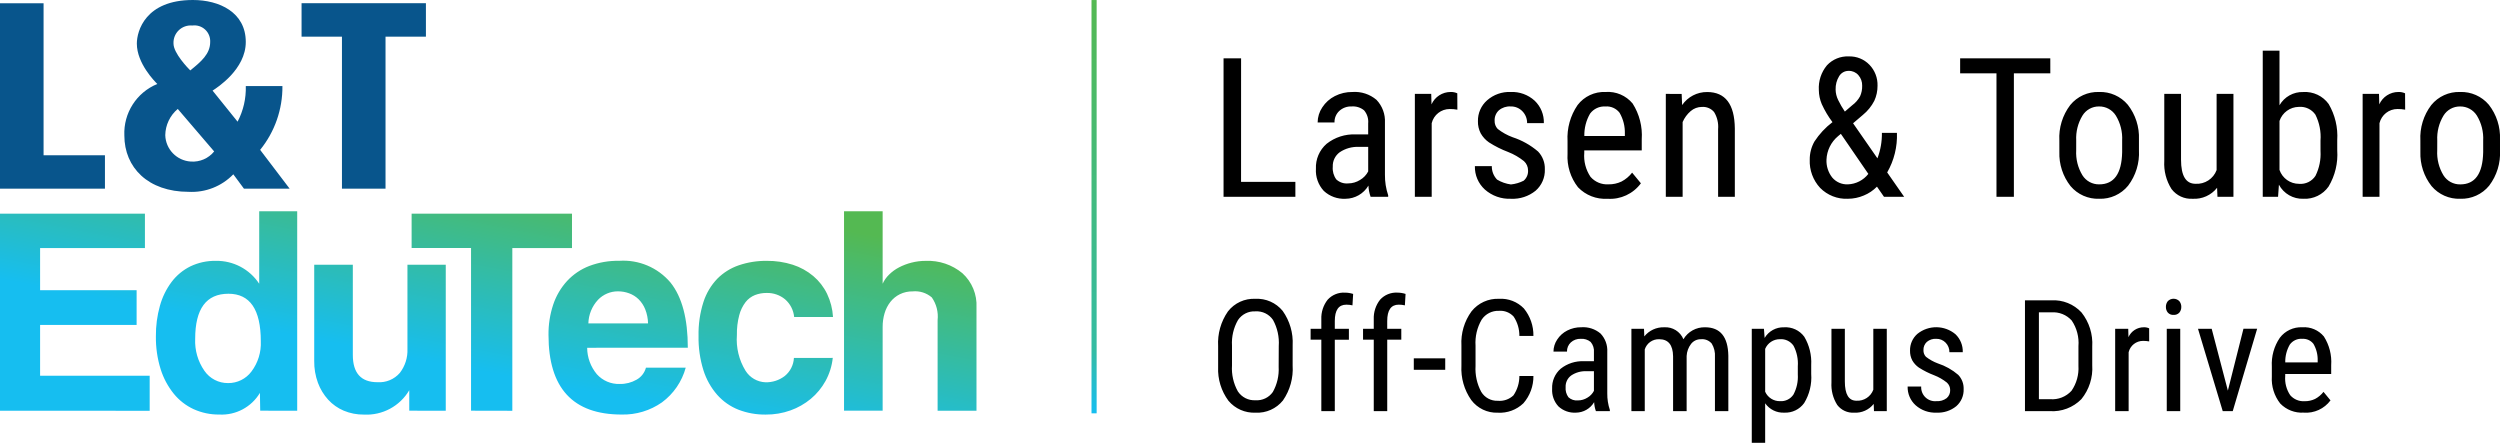
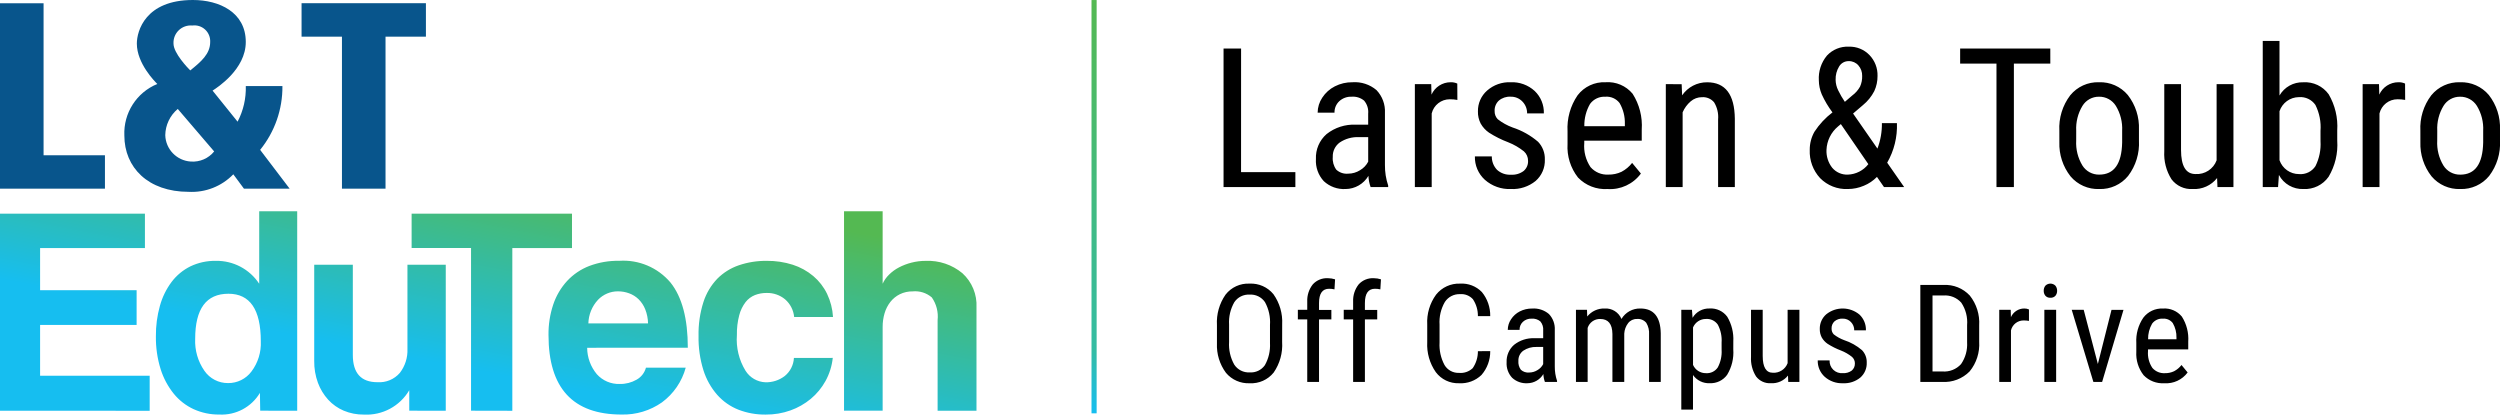
- <svg xmlns="http://www.w3.org/2000/svg" width="256.629" height="45.454" viewBox="0 0 256.629 45.454">
+ <svg xmlns="http://www.w3.org/2000/svg" width="256.629" height="42.566" viewBox="0 0 256.629 42.566">
  <defs>
    <clipPath id="clip-path">
      <path id="Path_71" data-name="Path 71" d="M154.956,63.863v-9.3a3.423,3.423,0,0,0-.594-2.33,2.626,2.626,0,0,0-1.966-.621,2.894,2.894,0,0,0-1.312.289,2.85,2.85,0,0,0-.976.791,3.5,3.5,0,0,0-.594,1.159,4.858,4.858,0,0,0-.2,1.417v8.591h-3.964V43.39h3.964v7.436a3.057,3.057,0,0,1,.655-.93,4.21,4.21,0,0,1,1.022-.746,5.977,5.977,0,0,1,1.28-.488,5.77,5.77,0,0,1,1.463-.182,5.52,5.52,0,0,1,3.765,1.265,4.427,4.427,0,0,1,1.448,3.519v10.6ZM144.194,58.44a6.32,6.32,0,0,1-.747,2.376,6.434,6.434,0,0,1-1.509,1.828,6.914,6.914,0,0,1-2.089,1.188,7.39,7.39,0,0,1-2.546.426,7.5,7.5,0,0,1-2.79-.5,5.722,5.722,0,0,1-2.179-1.524,7.081,7.081,0,0,1-1.418-2.53,11.117,11.117,0,0,1-.5-3.519,10.69,10.69,0,0,1,.5-3.474,6.227,6.227,0,0,1,1.418-2.392,5.723,5.723,0,0,1,2.209-1.384,8.623,8.623,0,0,1,2.881-.457,8.507,8.507,0,0,1,2.668.4,6.227,6.227,0,0,1,2.1,1.159,5.549,5.549,0,0,1,1.418,1.828,6.4,6.4,0,0,1,.609,2.376H140.23a2.735,2.735,0,0,0-.93-1.813,2.855,2.855,0,0,0-1.9-.655,3.268,3.268,0,0,0-1.189.214,2.327,2.327,0,0,0-.96.716,3.76,3.76,0,0,0-.655,1.341,7.439,7.439,0,0,0-.244,2.055,6.134,6.134,0,0,0,.884,3.656,2.53,2.53,0,0,0,2.043,1.188,3.133,3.133,0,0,0,1.982-.64,2.555,2.555,0,0,0,.945-1.858ZM118.982,57.4a4.275,4.275,0,0,0,.991,2.711,3.017,3.017,0,0,0,2.362,1.005,3.326,3.326,0,0,0,1.723-.442,2,2,0,0,0,.96-1.234H129.1a6.576,6.576,0,0,1-2.44,3.565,6.915,6.915,0,0,1-4.146,1.249q-7.5,0-7.5-8.165a9.494,9.494,0,0,1,.489-3.138,6.768,6.768,0,0,1,1.418-2.407,6.127,6.127,0,0,1,2.271-1.538,8.289,8.289,0,0,1,3.079-.533,6.343,6.343,0,0,1,5.26,2.224q1.785,2.224,1.783,6.7Zm6.25-2.5a4.139,4.139,0,0,0-.289-1.447,3.024,3.024,0,0,0-.685-1.037,2.715,2.715,0,0,0-.976-.609,3.288,3.288,0,0,0-1.128-.2,2.814,2.814,0,0,0-2.058.869,3.7,3.7,0,0,0-.991,2.424Zm-18.17,8.959v-16.7h-6.1V43.633h16.463v3.535H111.3v16.7Zm-6.342,0v-2.1a5.09,5.09,0,0,1-4.664,2.5,5.206,5.206,0,0,1-2.058-.4,4.6,4.6,0,0,1-1.6-1.127A5.339,5.339,0,0,1,91.346,61a6.305,6.305,0,0,1-.382-2.255V48.876h3.963v9.259q0,2.8,2.53,2.8a2.787,2.787,0,0,0,2.3-.96,3.776,3.776,0,0,0,.777-2.453V48.876h3.933V63.863Zm-15.3,0-.03-1.828a4.573,4.573,0,0,1-4.177,2.223,6.19,6.19,0,0,1-2.621-.548,5.723,5.723,0,0,1-2.043-1.585A7.666,7.666,0,0,1,75.2,59.6a10.852,10.852,0,0,1-.488-3.382,11.163,11.163,0,0,1,.412-3.124,7.375,7.375,0,0,1,1.2-2.453,5.437,5.437,0,0,1,1.935-1.6,5.826,5.826,0,0,1,2.607-.563,5.218,5.218,0,0,1,4.451,2.349V43.39h3.9V63.863Zm-3.292-2.833a2.96,2.96,0,0,0,2.393-1.188,4.789,4.789,0,0,0,.96-3.109q0-4.876-3.323-4.875-3.414,0-3.414,4.631a5.323,5.323,0,0,0,.945,3.275,2.912,2.912,0,0,0,2.439,1.265ZM58.709,63.863V43.633H73.586v3.535H62.825v4.325h9.908v3.565H62.825v5.21H74.074v3.6Z" transform="translate(-58.709 -43.39)" fill="none" />
    </clipPath>
    <linearGradient id="linear-gradient" x1="0.353" y1="0.659" x2="0.871" y2="0.097" gradientUnits="objectBoundingBox">
      <stop offset="0" stop-color="#16bef0" />
      <stop offset="1" stop-color="#54b952" />
    </linearGradient>
    <linearGradient id="linear-gradient-2" x1="0.5" x2="0.5" y2="1" gradientUnits="objectBoundingBox">
      <stop offset="0" stop-color="#54b952" />
      <stop offset="0.848" stop-color="#34bca3" />
      <stop offset="1" stop-color="#16bef0" />
    </linearGradient>
  </defs>
  <g id="Group_1" data-name="Group 1" transform="translate(13862 -2308.995)">
-     <path id="Skills_Exchange" data-name="Skills Exchange" d="M3.33-1.533H8.906V0H1.533V-14.219h1.8ZM16.63,0a3.8,3.8,0,0,1-.225-1.152A2.745,2.745,0,0,1,14.062.2,3.029,3.029,0,0,1,11.821-.61a3.07,3.07,0,0,1-.806-2.271,3.212,3.212,0,0,1,1.094-2.559,4.5,4.5,0,0,1,3-.967h1.27V-7.529a1.806,1.806,0,0,0-.42-1.348,1.794,1.794,0,0,0-1.279-.4,1.768,1.768,0,0,0-1.27.464,1.553,1.553,0,0,0-.488,1.177H11.191a2.8,2.8,0,0,1,.479-1.548,3.333,3.333,0,0,1,1.289-1.157,3.868,3.868,0,0,1,1.807-.42,3.44,3.44,0,0,1,2.466.806A3.153,3.153,0,0,1,18.1-7.607v5.332a6.435,6.435,0,0,0,.332,2.119V0Zm-2.3-1.377a2.29,2.29,0,0,0,1.211-.352,2.168,2.168,0,0,0,.84-.879v-2.52H15.4a3.271,3.271,0,0,0-1.943.552,1.752,1.752,0,0,0-.713,1.489,1.932,1.932,0,0,0,.361,1.3A1.57,1.57,0,0,0,14.326-1.377ZM25.536-8.945a4.205,4.205,0,0,0-.781-.068A1.9,1.9,0,0,0,22.9-7.559V0H21.171V-10.566h1.68l.029,1.074a2.151,2.151,0,0,1,1.963-1.27,1.522,1.522,0,0,1,.684.137Zm7.255,6.24a1.277,1.277,0,0,0-.42-.957A6.211,6.211,0,0,0,30.751-4.6a10.6,10.6,0,0,1-1.968-.986,2.806,2.806,0,0,1-.854-.933,2.577,2.577,0,0,1-.283-1.245,2.772,2.772,0,0,1,.942-2.144,3.446,3.446,0,0,1,2.407-.854,3.435,3.435,0,0,1,2.48.9,3.052,3.052,0,0,1,.938,2.3H32.694a1.7,1.7,0,0,0-.479-1.216,1.611,1.611,0,0,0-1.221-.5,1.711,1.711,0,0,0-1.2.4,1.363,1.363,0,0,0-.435,1.06,1.158,1.158,0,0,0,.317.85,5.653,5.653,0,0,0,1.528.85,7.683,7.683,0,0,1,2.617,1.47,2.515,2.515,0,0,1,.693,1.821,2.775,2.775,0,0,1-.947,2.2A3.73,3.73,0,0,1,31.034.2a3.787,3.787,0,0,1-2.676-.947,3.128,3.128,0,0,1-1.025-2.4h1.738a1.936,1.936,0,0,0,.537,1.377,3.638,3.638,0,0,0,1.426.5,3.713,3.713,0,0,0,1.309-.386A1.3,1.3,0,0,0,32.792-2.705ZM40.946.2A3.854,3.854,0,0,1,37.918-.981a5.086,5.086,0,0,1-1.074-3.452V-5.713a5.955,5.955,0,0,1,1.03-3.706,3.419,3.419,0,0,1,2.876-1.343A3.294,3.294,0,0,1,43.524-9.58,6.073,6.073,0,0,1,44.461-5.9v1.133h-5.9v.244a3.855,3.855,0,0,0,.64,2.471,2.255,2.255,0,0,0,1.841.771,2.986,2.986,0,0,0,1.343-.288,3.336,3.336,0,0,0,1.089-.913l.9,1.094A3.921,3.921,0,0,1,40.946.2Zm-.2-9.473a1.812,1.812,0,0,0-1.592.737,4.376,4.376,0,0,0-.586,2.29h4.16v-.234a4.038,4.038,0,0,0-.542-2.148A1.67,1.67,0,0,0,40.75-9.277Zm7.812-1.289.049,1.143a3.084,3.084,0,0,1,2.568-1.338q2.8,0,2.842,3.74V0H52.3V-6.943a2.879,2.879,0,0,0-.415-1.763,1.494,1.494,0,0,0-1.245-.522,1.754,1.754,0,0,0-1.157.43,3.1,3.1,0,0,0-.825,1.123V0H46.932V-10.566ZM61.706-3.818a3.714,3.714,0,0,1,.483-1.86A7.948,7.948,0,0,1,64.04-7.666a9.881,9.881,0,0,1-1.1-1.851,3.781,3.781,0,0,1-.3-1.44,3.631,3.631,0,0,1,.835-2.544,2.889,2.889,0,0,1,2.241-.913,2.819,2.819,0,0,1,2.119.859,2.97,2.97,0,0,1,.83,2.148,3.632,3.632,0,0,1-.332,1.553,4.542,4.542,0,0,1-1.172,1.445l-1.006.859,2.5,3.6a7.075,7.075,0,0,0,.459-2.617h1.543a7.574,7.574,0,0,1-1,4.063L71.4,0h-2.07l-.723-1.045a4,4,0,0,1-1.348.908A4.2,4.2,0,0,1,65.622.2,3.761,3.761,0,0,1,62.771-.918,4.023,4.023,0,0,1,61.706-3.818Zm3.916,2.539a2.791,2.791,0,0,0,2.1-1.074L64.9-6.465l-.293.244a3.3,3.3,0,0,0-1.182,2.4,2.773,2.773,0,0,0,.586,1.836A1.985,1.985,0,0,0,65.622-1.279Zm-1.26-9.736a2.523,2.523,0,0,0,.264,1.084A9.214,9.214,0,0,0,65.31-8.75l.752-.645a2.859,2.859,0,0,0,.811-.923,2.488,2.488,0,0,0,.215-1.089A1.573,1.573,0,0,0,66.7-12.49a1.263,1.263,0,0,0-.986-.439,1.121,1.121,0,0,0-.991.547A2.454,2.454,0,0,0,64.363-11.016Zm22.04-1.66h-3.74V0H80.875V-12.676h-3.73v-1.543H86.4Zm.927,6.9a5.525,5.525,0,0,1,1.118-3.647A3.654,3.654,0,0,1,91.4-10.762a3.694,3.694,0,0,1,2.954,1.309A5.422,5.422,0,0,1,95.5-5.889v1.113a5.505,5.505,0,0,1-1.113,3.633A3.667,3.667,0,0,1,91.422.2a3.678,3.678,0,0,1-2.944-1.3A5.391,5.391,0,0,1,87.33-4.619Zm1.729,1a4.477,4.477,0,0,0,.64,2.563,1.99,1.99,0,0,0,1.724.933q2.285,0,2.354-3.3V-5.771a4.48,4.48,0,0,0-.645-2.563A2,2,0,0,0,91.4-9.277a1.968,1.968,0,0,0-1.7.942,4.486,4.486,0,0,0-.64,2.554ZM103.521-.928A2.967,2.967,0,0,1,101.011.2,2.524,2.524,0,0,1,98.843-.8,4.853,4.853,0,0,1,98.1-3.682v-6.885H99.82v6.758q0,2.471,1.484,2.471a2.165,2.165,0,0,0,2.168-1.406v-7.822H105.2V0H103.56Zm12.334-3.848a6.417,6.417,0,0,1-.889,3.721A2.966,2.966,0,0,1,112.388.2a2.733,2.733,0,0,1-2.52-1.445L109.78,0h-1.572V-15h1.719v5.6a2.715,2.715,0,0,1,2.441-1.357,2.982,2.982,0,0,1,2.607,1.23,6.5,6.5,0,0,1,.879,3.711Zm-1.719-.986a5.08,5.08,0,0,0-.522-2.671,1.876,1.876,0,0,0-1.694-.8,2.118,2.118,0,0,0-1.992,1.445v5.029a2.117,2.117,0,0,0,2.012,1.426,1.821,1.821,0,0,0,1.68-.82,5.028,5.028,0,0,0,.518-2.549Zm8.691-3.184a4.205,4.205,0,0,0-.781-.068,1.9,1.9,0,0,0-1.855,1.455V0h-1.729V-10.566h1.68l.029,1.074a2.151,2.151,0,0,1,1.963-1.27,1.522,1.522,0,0,1,.684.137Zm1.562,3.174a5.525,5.525,0,0,1,1.118-3.647,3.654,3.654,0,0,1,2.954-1.343,3.694,3.694,0,0,1,2.954,1.309,5.422,5.422,0,0,1,1.147,3.564v1.113a5.505,5.505,0,0,1-1.113,3.633A3.667,3.667,0,0,1,128.481.2a3.678,3.678,0,0,1-2.944-1.3,5.391,5.391,0,0,1-1.147-3.516Zm1.729,1a4.477,4.477,0,0,0,.64,2.563,1.99,1.99,0,0,0,1.724.933q2.285,0,2.354-3.3V-5.771a4.48,4.48,0,0,0-.645-2.563,2,2,0,0,0-1.729-.942,1.968,1.968,0,0,0-1.7.942,4.486,4.486,0,0,0-.64,2.554ZM8.625,17.313A5.674,5.674,0,0,1,7.633,20.9a3.383,3.383,0,0,1-2.82,1.258,3.425,3.425,0,0,1-2.777-1.223A5.408,5.408,0,0,1,.977,17.477V15.336a5.68,5.68,0,0,1,1.008-3.574A3.364,3.364,0,0,1,4.8,10.469a3.4,3.4,0,0,1,2.8,1.238,5.58,5.58,0,0,1,1.027,3.535ZM7.2,15.32a4.875,4.875,0,0,0-.59-2.684A2.027,2.027,0,0,0,4.8,11.758a2.02,2.02,0,0,0-1.785.891A4.719,4.719,0,0,0,2.4,15.273v2.039A4.819,4.819,0,0,0,3,19.969a2.026,2.026,0,0,0,1.809.914,2.01,2.01,0,0,0,1.781-.844,4.741,4.741,0,0,0,.6-2.586ZM11.57,22V14.664h-1.1V13.547h1.1V12.57a3.054,3.054,0,0,1,.652-2.012A2.23,2.23,0,0,1,14,9.836a2.772,2.772,0,0,1,.836.133l-.07,1.172a2.74,2.74,0,0,0-.633-.07q-1.18,0-1.18,1.68v.8H14.4v1.117H12.953V22Zm5.382,0V14.664h-1.1V13.547h1.1V12.57a3.054,3.054,0,0,1,.652-2.012,2.23,2.23,0,0,1,1.777-.723,2.772,2.772,0,0,1,.836.133l-.07,1.172a2.74,2.74,0,0,0-.633-.07q-1.18,0-1.18,1.68v.8h1.445v1.117H18.335V22Zm7.336-4.242H21.062v-1.18h3.227Zm9.054.633a4.2,4.2,0,0,1-1.027,2.8,3.491,3.491,0,0,1-2.637.969,3.26,3.26,0,0,1-2.719-1.3,5.617,5.617,0,0,1-1.008-3.527V15.266a5.449,5.449,0,0,1,1.035-3.508,3.428,3.428,0,0,1,2.824-1.289,3.279,3.279,0,0,1,2.551.988,4.33,4.33,0,0,1,.98,2.824H31.9a3.514,3.514,0,0,0-.586-1.984,1.837,1.837,0,0,0-1.5-.594,2.04,2.04,0,0,0-1.789.91,4.713,4.713,0,0,0-.625,2.668v2.086a4.982,4.982,0,0,0,.582,2.648,1.887,1.887,0,0,0,1.7.922,2.055,2.055,0,0,0,1.609-.555,3.491,3.491,0,0,0,.609-1.992ZM39.756,22a3.041,3.041,0,0,1-.18-.922A2.2,2.2,0,0,1,37.7,22.156a2.423,2.423,0,0,1-1.793-.645,2.456,2.456,0,0,1-.645-1.816,2.569,2.569,0,0,1,.875-2.047,3.6,3.6,0,0,1,2.4-.773h1.016v-.9a1.445,1.445,0,0,0-.336-1.078,1.435,1.435,0,0,0-1.023-.32,1.414,1.414,0,0,0-1.016.371,1.243,1.243,0,0,0-.391.941H35.4a2.24,2.24,0,0,1,.383-1.238,2.666,2.666,0,0,1,1.031-.926,3.1,3.1,0,0,1,1.445-.336,2.752,2.752,0,0,1,1.973.645,2.523,2.523,0,0,1,.691,1.879V20.18a5.148,5.148,0,0,0,.266,1.7V22Zm-1.844-1.1a1.832,1.832,0,0,0,.969-.281,1.734,1.734,0,0,0,.672-.7V17.9h-.781a2.617,2.617,0,0,0-1.555.441,1.4,1.4,0,0,0-.57,1.191,1.545,1.545,0,0,0,.289,1.043A1.256,1.256,0,0,0,37.912,20.9Zm6.781-7.352.031.781a2.514,2.514,0,0,1,2.039-.937,2,2,0,0,1,1.977,1.227,2.508,2.508,0,0,1,2.219-1.227q2.336,0,2.391,2.914V22H51.975V16.438a2.329,2.329,0,0,0-.328-1.371,1.283,1.283,0,0,0-1.109-.449,1.244,1.244,0,0,0-1.016.484,2.208,2.208,0,0,0-.453,1.234V22H47.678V16.375q-.023-1.758-1.43-1.758a1.5,1.5,0,0,0-1.477,1.047V22H43.4V13.547ZM61.857,18.18a5.057,5.057,0,0,1-.723,2.992,2.385,2.385,0,0,1-2.043.984,2.267,2.267,0,0,1-1.961-.961V25.25H55.756v-11.7h1.25l.07.938a2.225,2.225,0,0,1,1.992-1.094,2.379,2.379,0,0,1,2.078.969,5.123,5.123,0,0,1,.711,2.9Zm-1.375-.789a3.941,3.941,0,0,0-.437-2.1,1.551,1.551,0,0,0-1.406-.676,1.628,1.628,0,0,0-1.508.992v4.4a1.631,1.631,0,0,0,1.523.969,1.529,1.529,0,0,0,1.379-.676,3.88,3.88,0,0,0,.449-2.066Zm7.789,3.867a2.373,2.373,0,0,1-2.008.9,2.02,2.02,0,0,1-1.734-.793,3.883,3.883,0,0,1-.594-2.309V13.547H65.31v5.406q0,1.977,1.188,1.977A1.732,1.732,0,0,0,68.232,19.8V13.547h1.383V22H68.3Zm7.851-1.422a1.021,1.021,0,0,0-.336-.766,4.969,4.969,0,0,0-1.3-.75,8.481,8.481,0,0,1-1.574-.789,2.245,2.245,0,0,1-.684-.746,2.061,2.061,0,0,1-.227-1,2.217,2.217,0,0,1,.754-1.715,3.077,3.077,0,0,1,3.91.035,2.441,2.441,0,0,1,.75,1.844H76.044a1.36,1.36,0,0,0-.383-.973,1.289,1.289,0,0,0-.977-.4,1.369,1.369,0,0,0-.957.316,1.09,1.09,0,0,0-.348.848.927.927,0,0,0,.254.68,4.522,4.522,0,0,0,1.223.68,6.147,6.147,0,0,1,2.094,1.176,2.012,2.012,0,0,1,.555,1.457,2.22,2.22,0,0,1-.758,1.762,2.984,2.984,0,0,1-2.031.66,3.03,3.03,0,0,1-2.141-.758,2.5,2.5,0,0,1-.82-1.922h1.391a1.429,1.429,0,0,0,1.57,1.5,1.565,1.565,0,0,0,1.047-.309A1.04,1.04,0,0,0,76.122,19.836ZM83.8,22V10.625h2.711a3.913,3.913,0,0,1,3.094,1.246,5.115,5.115,0,0,1,1.1,3.5v1.906A5.008,5.008,0,0,1,89.59,20.77,4.157,4.157,0,0,1,86.348,22Zm1.43-10.141v8.914h1.148a2.662,2.662,0,0,0,2.2-.863,4.076,4.076,0,0,0,.711-2.559V15.336A4.117,4.117,0,0,0,88.6,12.7a2.55,2.55,0,0,0-2.09-.84Zm11.32,2.984a3.364,3.364,0,0,0-.625-.055,1.517,1.517,0,0,0-1.484,1.164V22H93.059V13.547H94.4l.023.859A1.721,1.721,0,0,1,96,13.391a1.217,1.217,0,0,1,.547.109ZM99.738,22H98.355V13.547h1.383Zm.109-10.7a.884.884,0,0,1-.2.586.729.729,0,0,1-.594.234.719.719,0,0,1-.586-.234.884.884,0,0,1-.2-.586.916.916,0,0,1,.2-.594.83.83,0,0,1,1.176,0A.908.908,0,0,1,99.848,11.3Zm4.781,8.594,1.6-6.352h1.406L105.128,22H104.1l-2.539-8.453h1.406Zm7.789,2.258A3.083,3.083,0,0,1,110,21.215a4.069,4.069,0,0,1-.859-2.762V17.43a4.764,4.764,0,0,1,.824-2.965,2.735,2.735,0,0,1,2.3-1.074,2.635,2.635,0,0,1,2.219.945,4.858,4.858,0,0,1,.75,2.945v.906h-4.719v.2a3.084,3.084,0,0,0,.512,1.977,1.8,1.8,0,0,0,1.473.617,2.389,2.389,0,0,0,1.074-.23,2.669,2.669,0,0,0,.871-.73l.719.875A3.137,3.137,0,0,1,112.417,22.156Zm-.156-7.578a1.45,1.45,0,0,0-1.273.59A3.5,3.5,0,0,0,110.519,17h3.328v-.187a3.23,3.23,0,0,0-.434-1.719A1.336,1.336,0,0,0,112.261,14.578Z" transform="translate(-13737.934 2329.199)" />
+     <path id="Skills_Exchange" data-name="Skills Exchange" d="M3.33-1.533H8.906V0H1.533V-14.219h1.8ZM16.63,0a3.8,3.8,0,0,1-.225-1.152A2.745,2.745,0,0,1,14.062.2,3.029,3.029,0,0,1,11.821-.61a3.07,3.07,0,0,1-.806-2.271,3.212,3.212,0,0,1,1.094-2.559,4.5,4.5,0,0,1,3-.967h1.27V-7.529a1.806,1.806,0,0,0-.42-1.348,1.794,1.794,0,0,0-1.279-.4,1.768,1.768,0,0,0-1.27.464,1.553,1.553,0,0,0-.488,1.177H11.191a2.8,2.8,0,0,1,.479-1.548,3.333,3.333,0,0,1,1.289-1.157,3.868,3.868,0,0,1,1.807-.42,3.44,3.44,0,0,1,2.466.806A3.153,3.153,0,0,1,18.1-7.607v5.332a6.435,6.435,0,0,0,.332,2.119V0Zm-2.3-1.377a2.29,2.29,0,0,0,1.211-.352,2.168,2.168,0,0,0,.84-.879v-2.52H15.4a3.271,3.271,0,0,0-1.943.552,1.752,1.752,0,0,0-.713,1.489,1.932,1.932,0,0,0,.361,1.3A1.57,1.57,0,0,0,14.326-1.377ZM25.536-8.945a4.205,4.205,0,0,0-.781-.068A1.9,1.9,0,0,0,22.9-7.559V0H21.171V-10.566h1.68l.029,1.074a2.151,2.151,0,0,1,1.963-1.27,1.522,1.522,0,0,1,.684.137Zm7.255,6.24a1.277,1.277,0,0,0-.42-.957A6.211,6.211,0,0,0,30.751-4.6a10.6,10.6,0,0,1-1.968-.986,2.806,2.806,0,0,1-.854-.933,2.577,2.577,0,0,1-.283-1.245,2.772,2.772,0,0,1,.942-2.144,3.446,3.446,0,0,1,2.407-.854,3.435,3.435,0,0,1,2.48.9,3.052,3.052,0,0,1,.938,2.3H32.694a1.7,1.7,0,0,0-.479-1.216,1.611,1.611,0,0,0-1.221-.5,1.711,1.711,0,0,0-1.2.4,1.363,1.363,0,0,0-.435,1.06,1.158,1.158,0,0,0,.317.85,5.653,5.653,0,0,0,1.528.85,7.683,7.683,0,0,1,2.617,1.47,2.515,2.515,0,0,1,.693,1.821,2.775,2.775,0,0,1-.947,2.2A3.73,3.73,0,0,1,31.034.2a3.787,3.787,0,0,1-2.676-.947,3.128,3.128,0,0,1-1.025-2.4h1.738a1.936,1.936,0,0,0,.537,1.377,1.95,1.95,0,0,0,1.426.5,1.956,1.956,0,0,0,1.309-.386A1.3,1.3,0,0,0,32.792-2.705ZM40.946.2A3.854,3.854,0,0,1,37.918-.981a5.086,5.086,0,0,1-1.074-3.452V-5.713a5.955,5.955,0,0,1,1.03-3.706,3.419,3.419,0,0,1,2.876-1.343A3.294,3.294,0,0,1,43.524-9.58,6.073,6.073,0,0,1,44.461-5.9v1.133h-5.9v.244a3.855,3.855,0,0,0,.64,2.471,2.255,2.255,0,0,0,1.841.771,2.986,2.986,0,0,0,1.343-.288,3.336,3.336,0,0,0,1.089-.913l.9,1.094A3.921,3.921,0,0,1,40.946.2Zm-.2-9.473a1.812,1.812,0,0,0-1.592.737,4.376,4.376,0,0,0-.586,2.29h4.16v-.234a4.038,4.038,0,0,0-.542-2.148A1.67,1.67,0,0,0,40.75-9.277Zm7.812-1.289.049,1.143a3.084,3.084,0,0,1,2.568-1.338q2.8,0,2.842,3.74V0H52.3V-6.943a2.879,2.879,0,0,0-.415-1.763,1.494,1.494,0,0,0-1.245-.522,1.754,1.754,0,0,0-1.157.43,3.1,3.1,0,0,0-.825,1.123V0H46.932V-10.566ZM61.706-3.818a3.714,3.714,0,0,1,.483-1.86A7.948,7.948,0,0,1,64.04-7.666a9.881,9.881,0,0,1-1.1-1.851,3.781,3.781,0,0,1-.3-1.44,3.631,3.631,0,0,1,.835-2.544,2.889,2.889,0,0,1,2.241-.913,2.819,2.819,0,0,1,2.119.859,2.97,2.97,0,0,1,.83,2.148,3.632,3.632,0,0,1-.332,1.553,4.542,4.542,0,0,1-1.172,1.445l-1.006.859,2.5,3.6a7.075,7.075,0,0,0,.459-2.617h1.543a7.574,7.574,0,0,1-1,4.063L71.4,0h-2.07l-.723-1.045a4,4,0,0,1-1.348.908A4.2,4.2,0,0,1,65.622.2,3.761,3.761,0,0,1,62.771-.918,4.023,4.023,0,0,1,61.706-3.818Zm3.916,2.539a2.791,2.791,0,0,0,2.1-1.074L64.9-6.465l-.293.244a3.3,3.3,0,0,0-1.182,2.4,2.773,2.773,0,0,0,.586,1.836A1.985,1.985,0,0,0,65.622-1.279Zm-1.26-9.736a2.523,2.523,0,0,0,.264,1.084A9.214,9.214,0,0,0,65.31-8.75l.752-.645a2.859,2.859,0,0,0,.811-.923,2.488,2.488,0,0,0,.215-1.089A1.573,1.573,0,0,0,66.7-12.49a1.263,1.263,0,0,0-.986-.439,1.121,1.121,0,0,0-.991.547A2.454,2.454,0,0,0,64.363-11.016Zm22.04-1.66h-3.74V0H80.875V-12.676h-3.73v-1.543H86.4Zm.927,6.9a5.525,5.525,0,0,1,1.118-3.647A3.654,3.654,0,0,1,91.4-10.762a3.694,3.694,0,0,1,2.954,1.309A5.422,5.422,0,0,1,95.5-5.889v1.113a5.505,5.505,0,0,1-1.113,3.633A3.667,3.667,0,0,1,91.422.2a3.678,3.678,0,0,1-2.944-1.3A5.391,5.391,0,0,1,87.33-4.619Zm1.729,1a4.477,4.477,0,0,0,.64,2.563,1.99,1.99,0,0,0,1.724.933q2.285,0,2.354-3.3V-5.771a4.48,4.48,0,0,0-.645-2.563A2,2,0,0,0,91.4-9.277a1.968,1.968,0,0,0-1.7.942,4.486,4.486,0,0,0-.64,2.554ZM103.521-.928A2.967,2.967,0,0,1,101.011.2,2.524,2.524,0,0,1,98.843-.8,4.853,4.853,0,0,1,98.1-3.682v-6.885H99.82v6.758q0,2.471,1.484,2.471a2.165,2.165,0,0,0,2.168-1.406v-7.822H105.2V0H103.56Zm12.334-3.848a6.417,6.417,0,0,1-.889,3.721A2.966,2.966,0,0,1,112.388.2a2.733,2.733,0,0,1-2.52-1.445L109.78,0h-1.572V-15h1.719v5.6a2.715,2.715,0,0,1,2.441-1.357,2.982,2.982,0,0,1,2.607,1.23,6.5,6.5,0,0,1,.879,3.711Zm-1.719-.986a5.08,5.08,0,0,0-.522-2.671,1.876,1.876,0,0,0-1.694-.8,2.118,2.118,0,0,0-1.992,1.445v5.029a2.117,2.117,0,0,0,2.012,1.426,1.821,1.821,0,0,0,1.68-.82,5.028,5.028,0,0,0,.518-2.549Zm8.691-3.184a4.205,4.205,0,0,0-.781-.068,1.9,1.9,0,0,0-1.855,1.455V0h-1.729V-10.566h1.68l.029,1.074a2.151,2.151,0,0,1,1.963-1.27,1.522,1.522,0,0,1,.684.137Zm1.562,3.174a5.525,5.525,0,0,1,1.118-3.647,3.654,3.654,0,0,1,2.954-1.343,3.694,3.694,0,0,1,2.954,1.309,5.422,5.422,0,0,1,1.147,3.564v1.113a5.505,5.505,0,0,1-1.113,3.633A3.667,3.667,0,0,1,128.481.2a3.678,3.678,0,0,1-2.944-1.3,5.391,5.391,0,0,1-1.147-3.516Zm1.729,1a4.477,4.477,0,0,0,.64,2.563,1.99,1.99,0,0,0,1.724.933q2.285,0,2.354-3.3V-5.771a4.48,4.48,0,0,0-.645-2.563,2,2,0,0,0-1.729-.942,1.968,1.968,0,0,0-1.7.942,4.486,4.486,0,0,0-.64,2.554ZM7.547,15.9a4.964,4.964,0,0,1-.868,3.138,2.96,2.96,0,0,1-2.468,1.1,3,3,0,0,1-2.43-1.07,4.732,4.732,0,0,1-.926-3.025V14.169a4.97,4.97,0,0,1,.882-3.127A2.943,2.943,0,0,1,4.2,9.91a2.979,2.979,0,0,1,2.451,1.083,4.883,4.883,0,0,1,.9,3.093ZM6.3,14.155a4.266,4.266,0,0,0-.516-2.348A1.774,1.774,0,0,0,4.2,11.038a1.767,1.767,0,0,0-1.562.779,4.129,4.129,0,0,0-.537,2.3V15.9a4.217,4.217,0,0,0,.53,2.324,1.773,1.773,0,0,0,1.583.8,1.759,1.759,0,0,0,1.559-.738A4.148,4.148,0,0,0,6.3,16.021ZM10.124,20V13.581H9.16V12.6h.964v-.854a2.672,2.672,0,0,1,.571-1.76,1.951,1.951,0,0,1,1.555-.632,2.426,2.426,0,0,1,.731.116L12.92,10.5a2.4,2.4,0,0,0-.554-.062q-1.032,0-1.032,1.47v.7H12.6v.978H11.334V20Zm4.71,0V13.581H13.87V12.6h.964v-.854a2.672,2.672,0,0,1,.571-1.76,1.951,1.951,0,0,1,1.555-.632,2.426,2.426,0,0,1,.731.116L17.629,10.5a2.4,2.4,0,0,0-.554-.062q-1.032,0-1.032,1.47v.7h1.265v.978H16.043V20Zm14.075-3.158a3.674,3.674,0,0,1-.9,2.447,3.054,3.054,0,0,1-2.307.848A2.852,2.852,0,0,1,23.323,19a4.915,4.915,0,0,1-.882-3.086v-1.8a4.767,4.767,0,0,1,.906-3.069A3,3,0,0,1,25.818,9.91a2.869,2.869,0,0,1,2.232.865,3.789,3.789,0,0,1,.858,2.471H27.643a3.075,3.075,0,0,0-.513-1.736,1.607,1.607,0,0,0-1.312-.52,1.785,1.785,0,0,0-1.565.8,4.124,4.124,0,0,0-.547,2.334v1.825a4.359,4.359,0,0,0,.509,2.317,1.651,1.651,0,0,0,1.487.807,1.8,1.8,0,0,0,1.408-.485,3.054,3.054,0,0,0,.533-1.743ZM34.52,20a2.661,2.661,0,0,1-.157-.807,1.921,1.921,0,0,1-1.641.943,2.121,2.121,0,0,1-1.569-.564,2.149,2.149,0,0,1-.564-1.589,2.248,2.248,0,0,1,.766-1.791,3.151,3.151,0,0,1,2.1-.677h.889v-.786a1.264,1.264,0,0,0-.294-.943,1.256,1.256,0,0,0-.9-.28,1.237,1.237,0,0,0-.889.325,1.087,1.087,0,0,0-.342.824h-1.21a1.96,1.96,0,0,1,.335-1.083,2.333,2.333,0,0,1,.9-.81,2.708,2.708,0,0,1,1.265-.294,2.408,2.408,0,0,1,1.726.564,2.207,2.207,0,0,1,.6,1.644v3.732a4.5,4.5,0,0,0,.232,1.483V20Zm-1.613-.964a1.6,1.6,0,0,0,.848-.246,1.517,1.517,0,0,0,.588-.615V16.411h-.684a2.29,2.29,0,0,0-1.36.386,1.226,1.226,0,0,0-.5,1.042,1.352,1.352,0,0,0,.253.913A1.1,1.1,0,0,0,32.907,19.036ZM38.84,12.6l.027.684a2.2,2.2,0,0,1,1.784-.82,1.75,1.75,0,0,1,1.729,1.073,2.194,2.194,0,0,1,1.941-1.073q2.044,0,2.092,2.55V20h-1.2V15.133a2.038,2.038,0,0,0-.287-1.2,1.122,1.122,0,0,0-.971-.393,1.088,1.088,0,0,0-.889.424,1.932,1.932,0,0,0-.4,1.08V20H41.451V15.078Q41.431,13.54,40.2,13.54a1.315,1.315,0,0,0-1.292.916V20h-1.2V12.6Zm15.018,4.054a4.425,4.425,0,0,1-.632,2.618,2.087,2.087,0,0,1-1.788.861,1.983,1.983,0,0,1-1.716-.841v3.548h-1.2V12.6h1.094l.062.82a1.947,1.947,0,0,1,1.743-.957,2.082,2.082,0,0,1,1.818.848,4.483,4.483,0,0,1,.622,2.536Zm-1.2-.69a3.449,3.449,0,0,0-.383-1.835,1.357,1.357,0,0,0-1.23-.591,1.424,1.424,0,0,0-1.319.868v3.849a1.427,1.427,0,0,0,1.333.848,1.338,1.338,0,0,0,1.207-.591,3.4,3.4,0,0,0,.393-1.808Zm6.815,3.384a2.077,2.077,0,0,1-1.757.786,1.767,1.767,0,0,1-1.518-.694,3.4,3.4,0,0,1-.52-2.02V12.6h1.2v4.73q0,1.729,1.039,1.729a1.515,1.515,0,0,0,1.518-.984V12.6h1.21V20H59.5Zm6.87-1.244a.894.894,0,0,0-.294-.67,4.348,4.348,0,0,0-1.135-.656,7.421,7.421,0,0,1-1.377-.69,1.964,1.964,0,0,1-.6-.653,1.8,1.8,0,0,1-.2-.872,1.94,1.94,0,0,1,.66-1.5,2.692,2.692,0,0,1,3.421.031,2.136,2.136,0,0,1,.656,1.613h-1.2a1.19,1.19,0,0,0-.335-.851,1.128,1.128,0,0,0-.854-.352,1.2,1.2,0,0,0-.837.277.954.954,0,0,0-.3.742.811.811,0,0,0,.222.595,3.957,3.957,0,0,0,1.07.595,5.378,5.378,0,0,1,1.832,1.029,1.76,1.76,0,0,1,.485,1.275,1.942,1.942,0,0,1-.663,1.542,2.611,2.611,0,0,1-1.777.578,2.651,2.651,0,0,1-1.873-.663,2.19,2.19,0,0,1-.718-1.682h1.217A1.251,1.251,0,0,0,65.11,19.1a1.369,1.369,0,0,0,.916-.27A.91.91,0,0,0,66.34,18.106ZM73.059,20V10.047h2.372a3.424,3.424,0,0,1,2.707,1.09A4.476,4.476,0,0,1,79.1,14.2v1.668a4.382,4.382,0,0,1-.978,3.052A3.637,3.637,0,0,1,75.288,20Zm1.251-8.873v7.8h1a2.329,2.329,0,0,0,1.928-.755,3.566,3.566,0,0,0,.622-2.239V14.169a3.6,3.6,0,0,0-.6-2.307,2.231,2.231,0,0,0-1.829-.735Zm9.9,2.611a2.944,2.944,0,0,0-.547-.048,1.328,1.328,0,0,0-1.3,1.019V20H81.16V12.6h1.176l.021.752a1.505,1.505,0,0,1,1.374-.889,1.065,1.065,0,0,1,.479.1ZM87,20h-1.21V12.6H87Zm.1-9.358a.774.774,0,0,1-.171.513.638.638,0,0,1-.52.205.629.629,0,0,1-.513-.205.774.774,0,0,1-.171-.513.8.8,0,0,1,.171-.52.726.726,0,0,1,1.029,0A.8.8,0,0,1,87.1,10.642Zm4.183,7.52,1.4-5.558h1.23L91.721,20h-.9L88.6,12.6h1.23ZM98.1,20.137a2.7,2.7,0,0,1-2.119-.824,3.56,3.56,0,0,1-.752-2.417V16a4.169,4.169,0,0,1,.721-2.594,2.393,2.393,0,0,1,2.013-.94,2.306,2.306,0,0,1,1.941.827,4.251,4.251,0,0,1,.656,2.577v.793H96.43v.171a2.7,2.7,0,0,0,.448,1.729,1.579,1.579,0,0,0,1.289.54,2.09,2.09,0,0,0,.94-.2,2.335,2.335,0,0,0,.762-.639l.629.766A2.745,2.745,0,0,1,98.1,20.137Zm-.137-6.631a1.269,1.269,0,0,0-1.114.516,3.063,3.063,0,0,0-.41,1.6h2.912v-.164a2.826,2.826,0,0,0-.379-1.5A1.169,1.169,0,0,0,97.962,13.506Z" transform="translate(-13737.934 2328.199)" />
    <g id="Group_23940" data-name="Group 23940" transform="translate(-13862 2308.995)">
      <path id="Path_70" data-name="Path 70" d="M93.811,39.332h4.473v-15.6h4.146V20.295H89.665v3.437h4.146ZM80.53,29.266c.464-.3,3.409-2.182,3.409-4.991,0-3.057-2.727-4.31-5.428-4.31-4.882,0-5.755,3.191-5.755,4.473,0,2.045,1.856,3.9,2.1,4.146a5.462,5.462,0,0,0-3.382,5.291c0,3.273,2.427,5.782,6.6,5.782a5.934,5.934,0,0,0,4.585-1.8l1.09,1.473H88.44l-3.027-3.982A10.235,10.235,0,0,0,87.7,28.8H83.94a7.374,7.374,0,0,1-.843,3.655Zm.163,6.245a2.822,2.822,0,0,1-2.4,1.037,2.793,2.793,0,0,1-2.619-2.7,3.592,3.592,0,0,1,1.282-2.7ZM78.457,22.583a1.622,1.622,0,0,1,1.828,1.692c0,1.227-.928,2.018-2.046,2.918-.245-.243-1.72-1.771-1.72-2.753a1.77,1.77,0,0,1,1.938-1.855ZM58.709,39.332H69.482V35.9h-6.3V20.3H58.709Z" transform="translate(-58.709 -19.965)" fill="#08558c" />
      <g id="Group_77" data-name="Group 77" transform="translate(0 21.689)">
        <g id="Group_76" data-name="Group 76" clip-path="url(#clip-path)">
          <rect id="Rectangle_44" data-name="Rectangle 44" width="100.241" height="20.87" transform="translate(0 -0.001)" fill="url(#linear-gradient)" />
        </g>
      </g>
    </g>
-     <rect id="Rectangle_8867" data-name="Rectangle 8867" width="0.527" height="42.426" transform="translate(-13749.955 2308.998)" fill="url(#linear-gradient-2)" />
+     <path id="Rectangle_8867" data-name="Rectangle 8867" d="M0,0H.527V42.426H0Z" transform="translate(-13749.955 2308.998)" fill="url(#linear-gradient-2)" />
  </g>
</svg>
